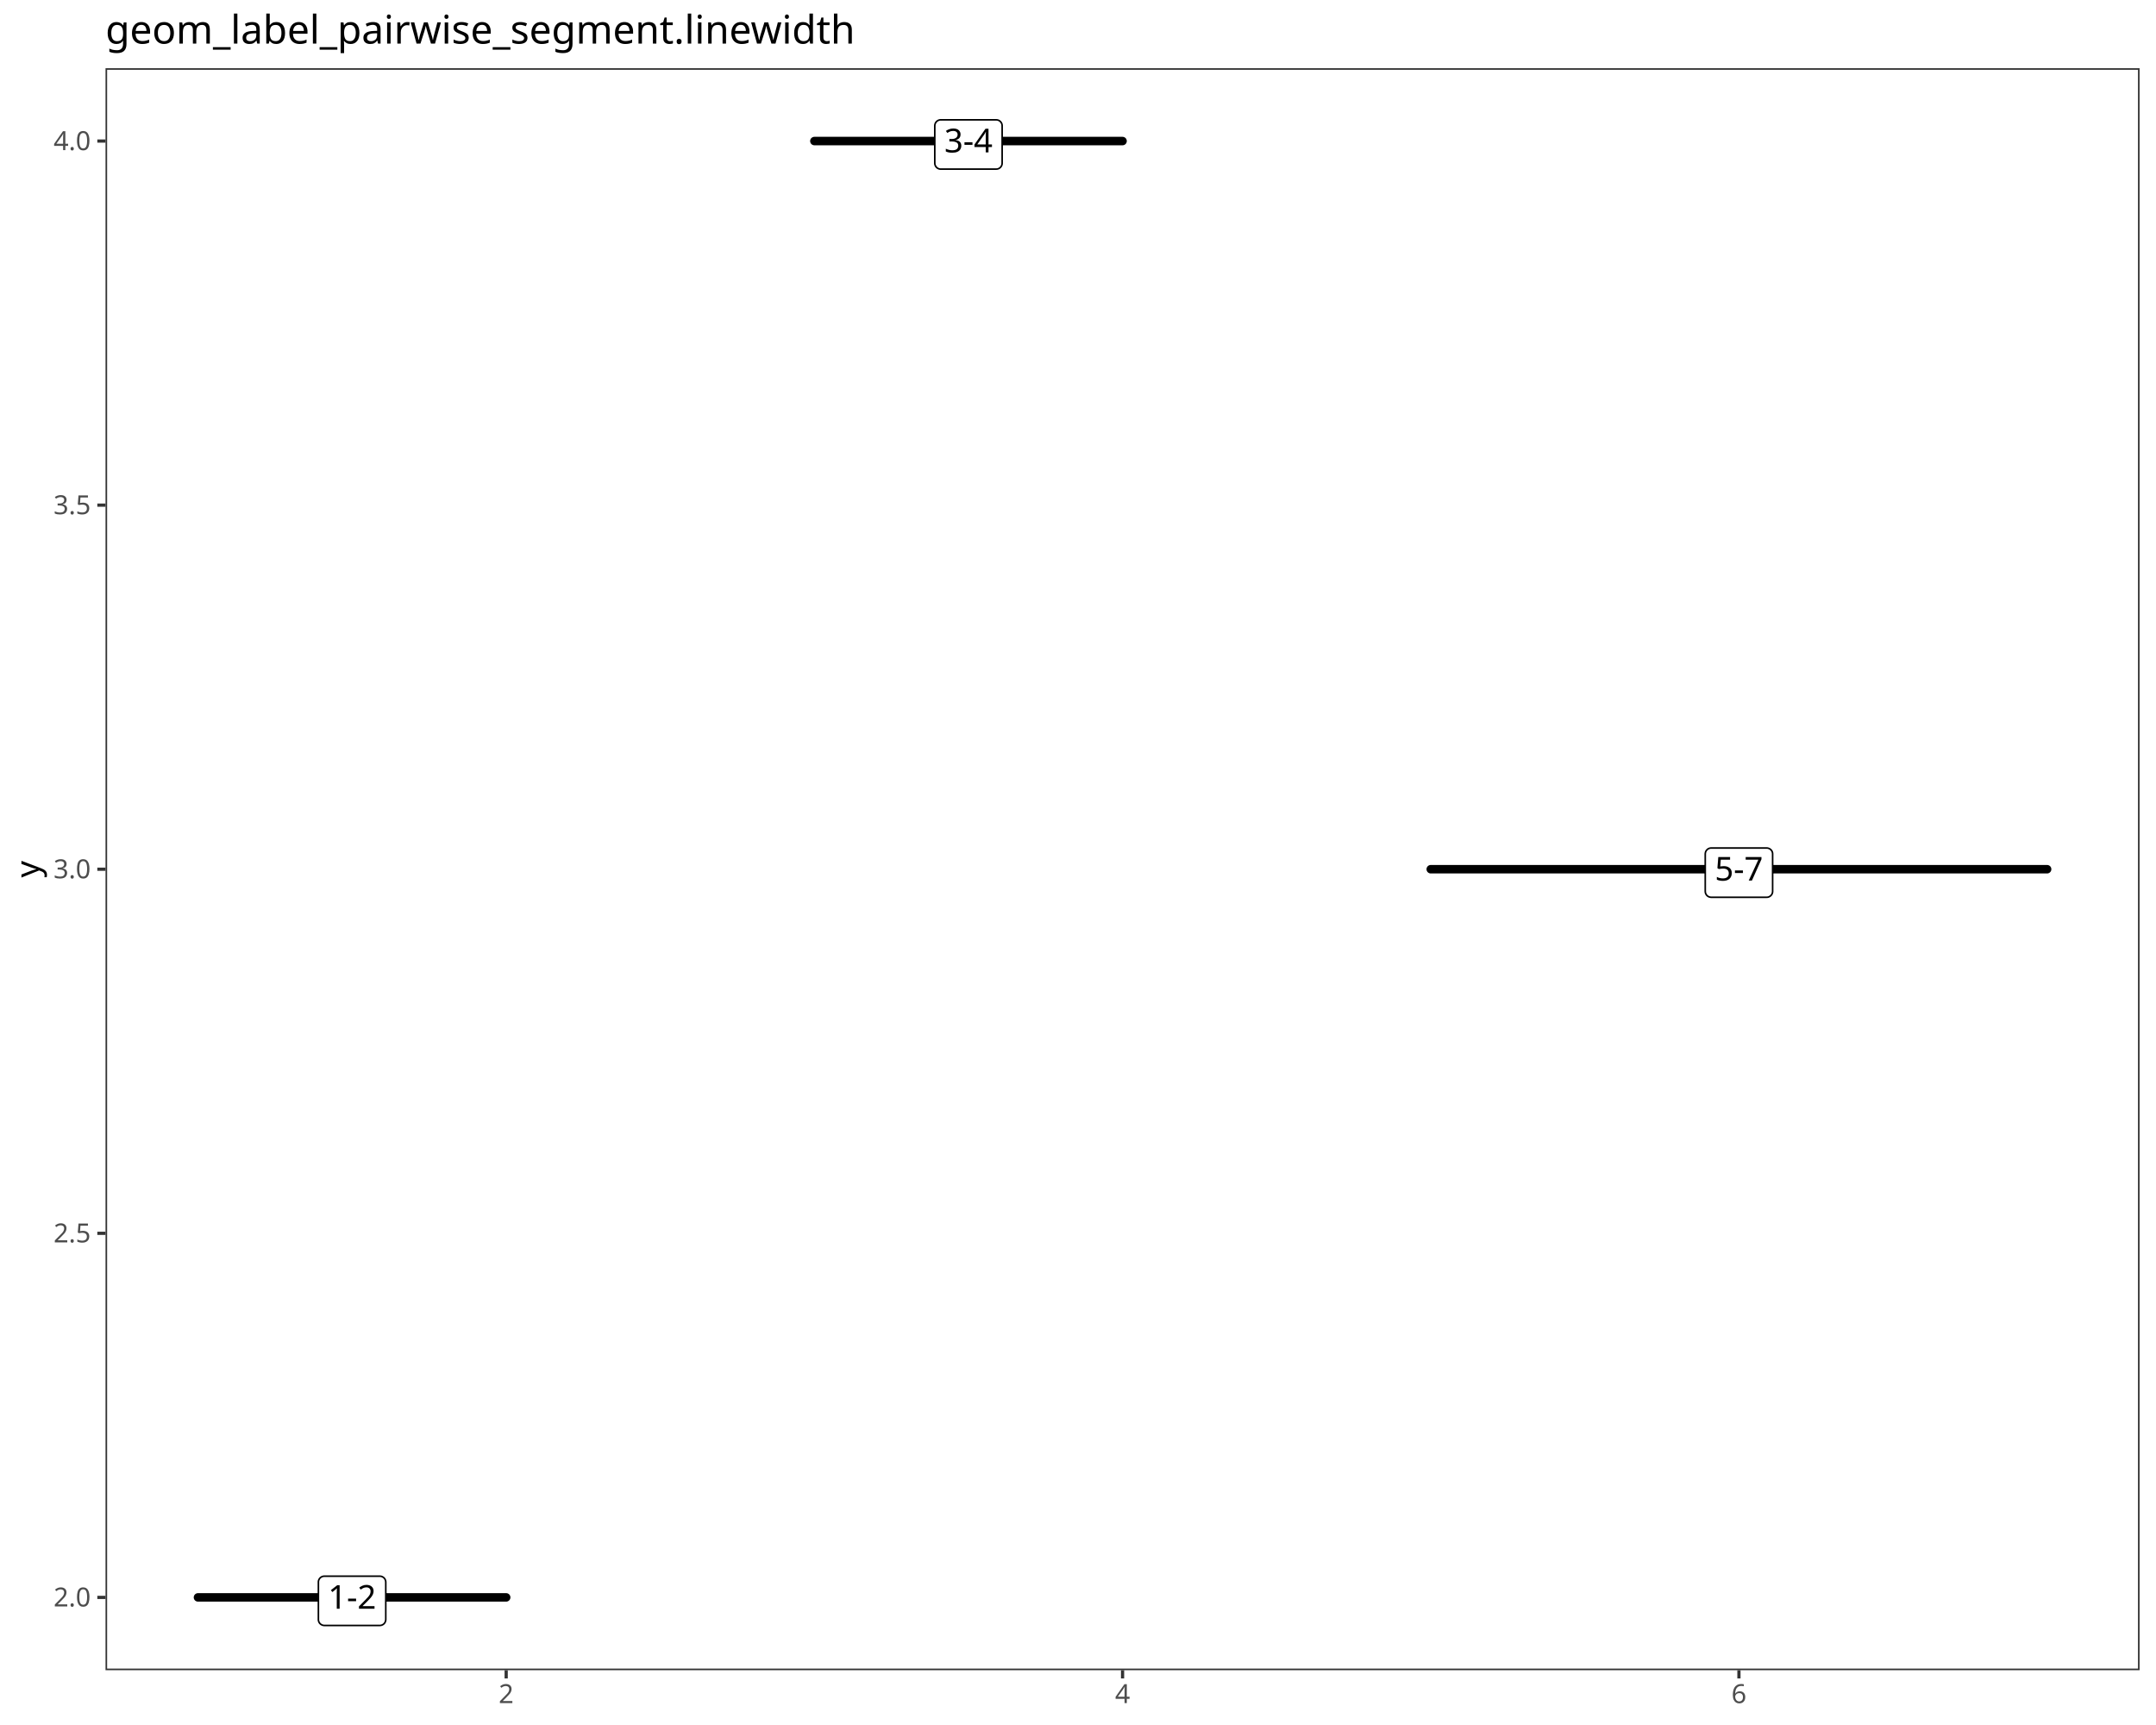
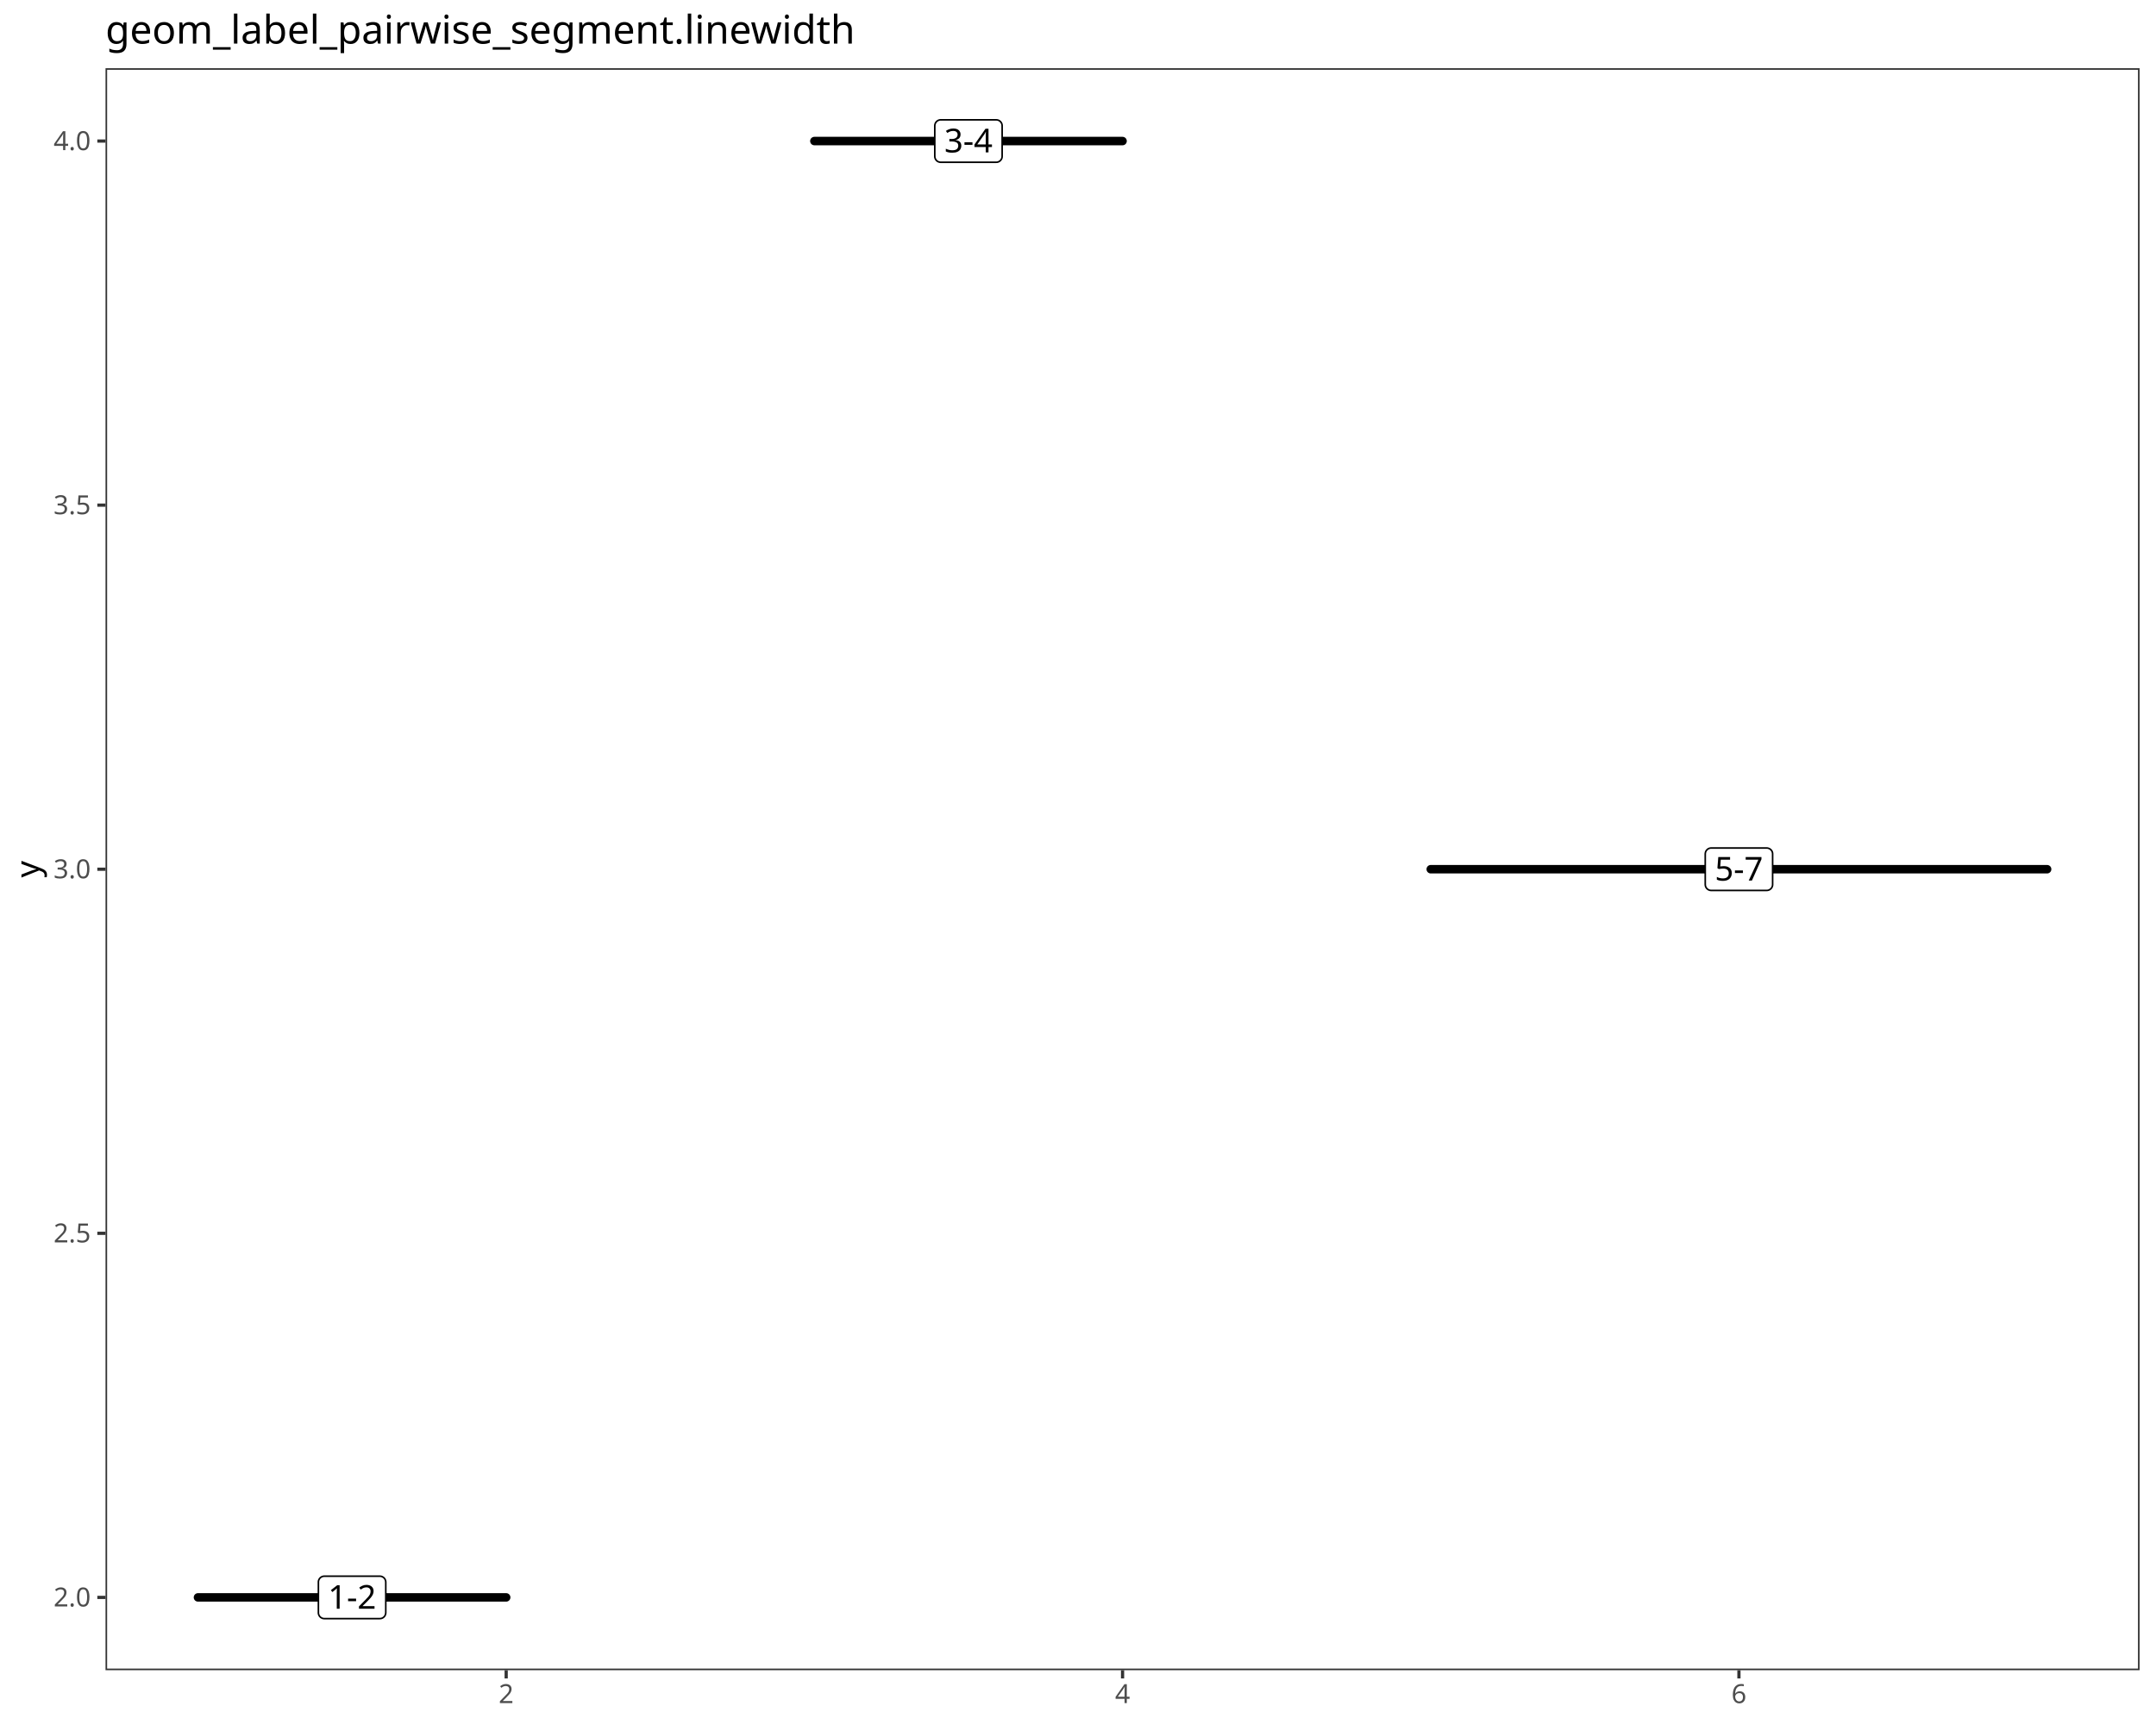
<svg xmlns="http://www.w3.org/2000/svg" class="svglite" data-engine-version="2.0" width="720.00pt" height="576.00pt" viewBox="0 0 720.00 576.00">
  <defs>
    <style type="text/css">
    .svglite line, .svglite polyline, .svglite polygon, .svglite path, .svglite rect, .svglite circle {
      fill: none;
      stroke: #000000;
      stroke-linecap: round;
      stroke-linejoin: round;
      stroke-miterlimit: 10.00;
    }
  </style>
  </defs>
  <rect width="100%" height="100%" style="stroke: none; fill: #FFFFFF;" />
  <defs>
    <clipPath id="cpMC4wMHw3MjAuMDB8MC4wMHw1NzYuMDA=">
      <rect x="0.00" y="0.00" width="720.00" height="576.00" />
    </clipPath>
  </defs>
  <g clip-path="url(#cpMC4wMHw3MjAuMDB8MC4wMHw1NzYuMDA=)">
    <rect x="0.00" y="0.00" width="720.00" height="576.00" style="stroke-width: 1.07; stroke: #FFFFFF; fill: #FFFFFF;" />
  </g>
  <defs>
    <clipPath id="cpMzUuMjR8NzE0LjUyfDIyLjc4fDU1Ny43MQ==">
      <rect x="35.24" y="22.78" width="679.28" height="534.92" />
    </clipPath>
  </defs>
  <g clip-path="url(#cpMzUuMjR8NzE0LjUyfDIyLjc4fDU1Ny43MQ==)">
    <rect x="35.24" y="22.78" width="679.28" height="534.92" style="stroke-width: 1.07; stroke: none; fill: #FFFFFF;" />
    <line x1="66.11" y1="533.39" x2="169.04" y2="533.39" style="stroke-width: 2.83;" />
-     <polygon points="108.31,542.76 126.85,542.76 126.77,542.76 127.08,542.75 127.40,542.68 127.69,542.57 127.97,542.41 128.22,542.21 128.43,541.97 128.60,541.70 128.72,541.41 128.80,541.10 128.83,540.78 128.83,540.78 128.83,528.29 128.83,528.29 128.80,527.97 128.72,527.66 128.60,527.37 128.43,527.10 128.22,526.86 127.97,526.66 127.69,526.50 127.40,526.38 127.08,526.32 126.85,526.31 108.31,526.31 108.54,526.32 108.23,526.31 107.91,526.35 107.60,526.43 107.32,526.57 107.05,526.75 106.82,526.97 106.63,527.23 106.48,527.51 106.38,527.81 106.33,528.13 106.33,528.29 106.33,540.78 106.33,540.62 106.33,540.94 106.38,541.25 106.48,541.56 106.63,541.84 106.82,542.09 107.05,542.31 107.32,542.49 107.60,542.63 107.91,542.72 108.23,542.76 " style="stroke-width: 0.53; fill: #FFFFFF;" />
+     <polygon points="108.31,540.48 126.85,540.48 126.77,540.47 127.08,540.46 127.40,540.40 127.69,540.29 127.97,540.13 128.22,539.92 128.43,539.69 128.60,539.42 128.72,539.12 128.80,538.81 128.83,538.50 128.83,538.50 128.83,528.29 128.83,528.29 128.80,527.97 128.72,527.66 128.60,527.37 128.43,527.10 128.22,526.86 127.97,526.66 127.69,526.50 127.40,526.38 127.08,526.32 126.85,526.31 108.31,526.31 108.54,526.32 108.23,526.31 107.91,526.35 107.60,526.43 107.32,526.57 107.05,526.75 106.82,526.97 106.63,527.23 106.48,527.51 106.38,527.81 106.33,528.13 106.33,528.29 106.33,538.50 106.33,538.34 106.33,538.66 106.38,538.97 106.48,539.27 106.63,539.55 106.82,539.81 107.05,540.03 107.32,540.21 107.60,540.35 107.91,540.44 108.23,540.47 " style="stroke-width: 0.53; fill: #FFFFFF;" />
    <text x="117.58" y="537.18" text-anchor="middle" style="font-size: 11.00px; font-family: sans;" textLength="15.90px" lengthAdjust="spacingAndGlyphs">1-2</text>
    <line x1="271.96" y1="47.10" x2="374.88" y2="47.10" style="stroke-width: 2.83;" />
-     <polygon points="314.15,56.47 332.69,56.47 332.61,56.47 332.93,56.45 333.24,56.39 333.54,56.28 333.81,56.12 334.06,55.91 334.27,55.68 334.44,55.41 334.57,55.11 334.64,54.80 334.67,54.49 334.67,54.49 334.67,41.99 334.67,41.99 334.64,41.68 334.57,41.37 334.44,41.07 334.27,40.80 334.06,40.57 333.81,40.36 333.54,40.20 333.24,40.09 332.93,40.03 332.69,40.01 314.15,40.01 314.39,40.03 314.07,40.01 313.75,40.05 313.45,40.14 313.16,40.28 312.90,40.46 312.67,40.68 312.48,40.93 312.33,41.22 312.23,41.52 312.18,41.83 312.17,41.99 312.17,54.49 312.18,54.33 312.18,54.65 312.23,54.96 312.33,55.26 312.48,55.55 312.67,55.80 312.90,56.02 313.16,56.20 313.45,56.34 313.75,56.43 314.07,56.47 " style="stroke-width: 0.53; fill: #FFFFFF;" />
+     <polygon points="314.15,54.18 332.69,54.18 332.61,54.18 332.93,54.17 333.24,54.11 333.54,53.99 333.81,53.83 334.06,53.63 334.27,53.39 334.44,53.12 334.57,52.83 334.64,52.52 334.67,52.20 334.67,52.20 334.67,41.99 334.67,41.99 334.64,41.68 334.57,41.37 334.44,41.07 334.27,40.80 334.06,40.57 333.81,40.36 333.54,40.20 333.24,40.09 332.93,40.03 332.69,40.01 314.15,40.01 314.39,40.03 314.07,40.01 313.75,40.05 313.45,40.14 313.16,40.28 312.90,40.46 312.67,40.68 312.48,40.93 312.33,41.22 312.23,41.52 312.18,41.83 312.17,41.99 312.17,52.20 312.18,52.04 312.18,52.36 312.23,52.68 312.33,52.98 312.48,53.26 312.67,53.52 312.90,53.74 313.16,53.92 313.45,54.05 313.75,54.14 314.07,54.18 " style="stroke-width: 0.53; fill: #FFFFFF;" />
    <text x="323.42" y="50.88" text-anchor="middle" style="font-size: 11.00px; font-family: sans;" textLength="15.90px" lengthAdjust="spacingAndGlyphs">3-4</text>
    <line x1="477.80" y1="290.24" x2="683.64" y2="290.24" style="stroke-width: 2.83;" />
-     <polygon points="571.45,299.61 589.99,299.61 589.91,299.61 590.23,299.60 590.54,299.54 590.84,299.42 591.12,299.26 591.36,299.06 591.58,298.82 591.75,298.55 591.87,298.26 591.95,297.95 591.97,297.63 591.97,297.63 591.97,285.14 591.97,285.14 591.95,284.82 591.87,284.51 591.75,284.22 591.58,283.95 591.36,283.71 591.12,283.51 590.84,283.35 590.54,283.24 590.23,283.17 589.99,283.16 571.45,283.16 571.69,283.17 571.37,283.16 571.06,283.20 570.75,283.29 570.46,283.42 570.20,283.61 569.97,283.83 569.78,284.08 569.63,284.36 569.53,284.67 569.48,284.98 569.47,285.14 569.47,297.63 569.48,297.47 569.48,297.79 569.53,298.11 569.63,298.41 569.78,298.69 569.97,298.95 570.20,299.17 570.46,299.35 570.75,299.48 571.06,299.57 571.37,299.61 " style="stroke-width: 0.53; fill: #FFFFFF;" />
+     <polygon points="571.45,297.33 589.99,297.33 589.91,297.33 590.23,297.32 590.54,297.25 590.84,297.14 591.12,296.98 591.36,296.78 591.58,296.54 591.75,296.27 591.87,295.98 591.95,295.67 591.97,295.35 591.97,295.35 591.97,285.14 591.97,285.14 591.95,284.82 591.87,284.51 591.75,284.22 591.58,283.95 591.36,283.71 591.12,283.51 590.84,283.35 590.54,283.24 590.23,283.17 589.99,283.16 571.45,283.16 571.69,283.17 571.37,283.16 571.06,283.20 570.75,283.29 570.46,283.42 570.20,283.61 569.97,283.83 569.78,284.08 569.63,284.36 569.53,284.67 569.48,284.98 569.47,285.14 569.47,295.35 569.48,295.19 569.48,295.51 569.53,295.82 569.63,296.13 569.78,296.41 569.97,296.66 570.20,296.88 570.46,297.06 570.75,297.20 571.06,297.29 571.37,297.33 " style="stroke-width: 0.53; fill: #FFFFFF;" />
    <text x="580.72" y="294.03" text-anchor="middle" style="font-size: 11.00px; font-family: sans;" textLength="15.90px" lengthAdjust="spacingAndGlyphs">5-7</text>
    <rect x="35.24" y="22.78" width="679.28" height="534.92" style="stroke-width: 1.07; stroke: #333333;" />
  </g>
  <g clip-path="url(#cpMC4wMHw3MjAuMDB8MC4wMHw1NzYuMDA=)">
    <text x="30.31" y="536.42" text-anchor="end" style="font-size: 8.80px; fill: #4D4D4D; font-family: sans;" textLength="12.23px" lengthAdjust="spacingAndGlyphs">2.0</text>
    <text x="30.31" y="414.85" text-anchor="end" style="font-size: 8.80px; fill: #4D4D4D; font-family: sans;" textLength="12.23px" lengthAdjust="spacingAndGlyphs">2.5</text>
    <text x="30.31" y="293.27" text-anchor="end" style="font-size: 8.80px; fill: #4D4D4D; font-family: sans;" textLength="12.23px" lengthAdjust="spacingAndGlyphs">3.0</text>
    <text x="30.31" y="171.70" text-anchor="end" style="font-size: 8.80px; fill: #4D4D4D; font-family: sans;" textLength="12.23px" lengthAdjust="spacingAndGlyphs">3.5</text>
    <text x="30.31" y="50.13" text-anchor="end" style="font-size: 8.80px; fill: #4D4D4D; font-family: sans;" textLength="12.23px" lengthAdjust="spacingAndGlyphs">4.0</text>
    <polyline points="32.50,533.39 35.24,533.39 " style="stroke-width: 1.07; stroke: #333333; stroke-linecap: butt;" />
    <polyline points="32.50,411.82 35.24,411.82 " style="stroke-width: 1.07; stroke: #333333; stroke-linecap: butt;" />
    <polyline points="32.50,290.24 35.24,290.24 " style="stroke-width: 1.07; stroke: #333333; stroke-linecap: butt;" />
    <polyline points="32.50,168.67 35.24,168.67 " style="stroke-width: 1.07; stroke: #333333; stroke-linecap: butt;" />
    <polyline points="32.50,47.10 35.24,47.10 " style="stroke-width: 1.07; stroke: #333333; stroke-linecap: butt;" />
    <polyline points="169.04,560.45 169.04,557.71 " style="stroke-width: 1.07; stroke: #333333; stroke-linecap: butt;" />
    <polyline points="374.88,560.45 374.88,557.71 " style="stroke-width: 1.07; stroke: #333333; stroke-linecap: butt;" />
    <polyline points="580.72,560.45 580.72,557.71 " style="stroke-width: 1.07; stroke: #333333; stroke-linecap: butt;" />
    <text x="169.04" y="568.69" text-anchor="middle" style="font-size: 8.80px; fill: #4D4D4D; font-family: sans;" textLength="4.89px" lengthAdjust="spacingAndGlyphs">2</text>
    <text x="374.88" y="568.69" text-anchor="middle" style="font-size: 8.80px; fill: #4D4D4D; font-family: sans;" textLength="4.89px" lengthAdjust="spacingAndGlyphs">4</text>
    <text x="580.72" y="568.69" text-anchor="middle" style="font-size: 8.80px; fill: #4D4D4D; font-family: sans;" textLength="4.89px" lengthAdjust="spacingAndGlyphs">6</text>
    <text transform="translate(13.05,290.24) rotate(-90)" text-anchor="middle" style="font-size: 11.00px; font-family: sans;" textLength="5.50px" lengthAdjust="spacingAndGlyphs">y</text>
    <text x="35.24" y="14.56" style="font-size: 13.20px; font-family: sans;" textLength="237.03px" lengthAdjust="spacingAndGlyphs">geom_label_pairwise_segment.linewidth</text>
  </g>
</svg>
